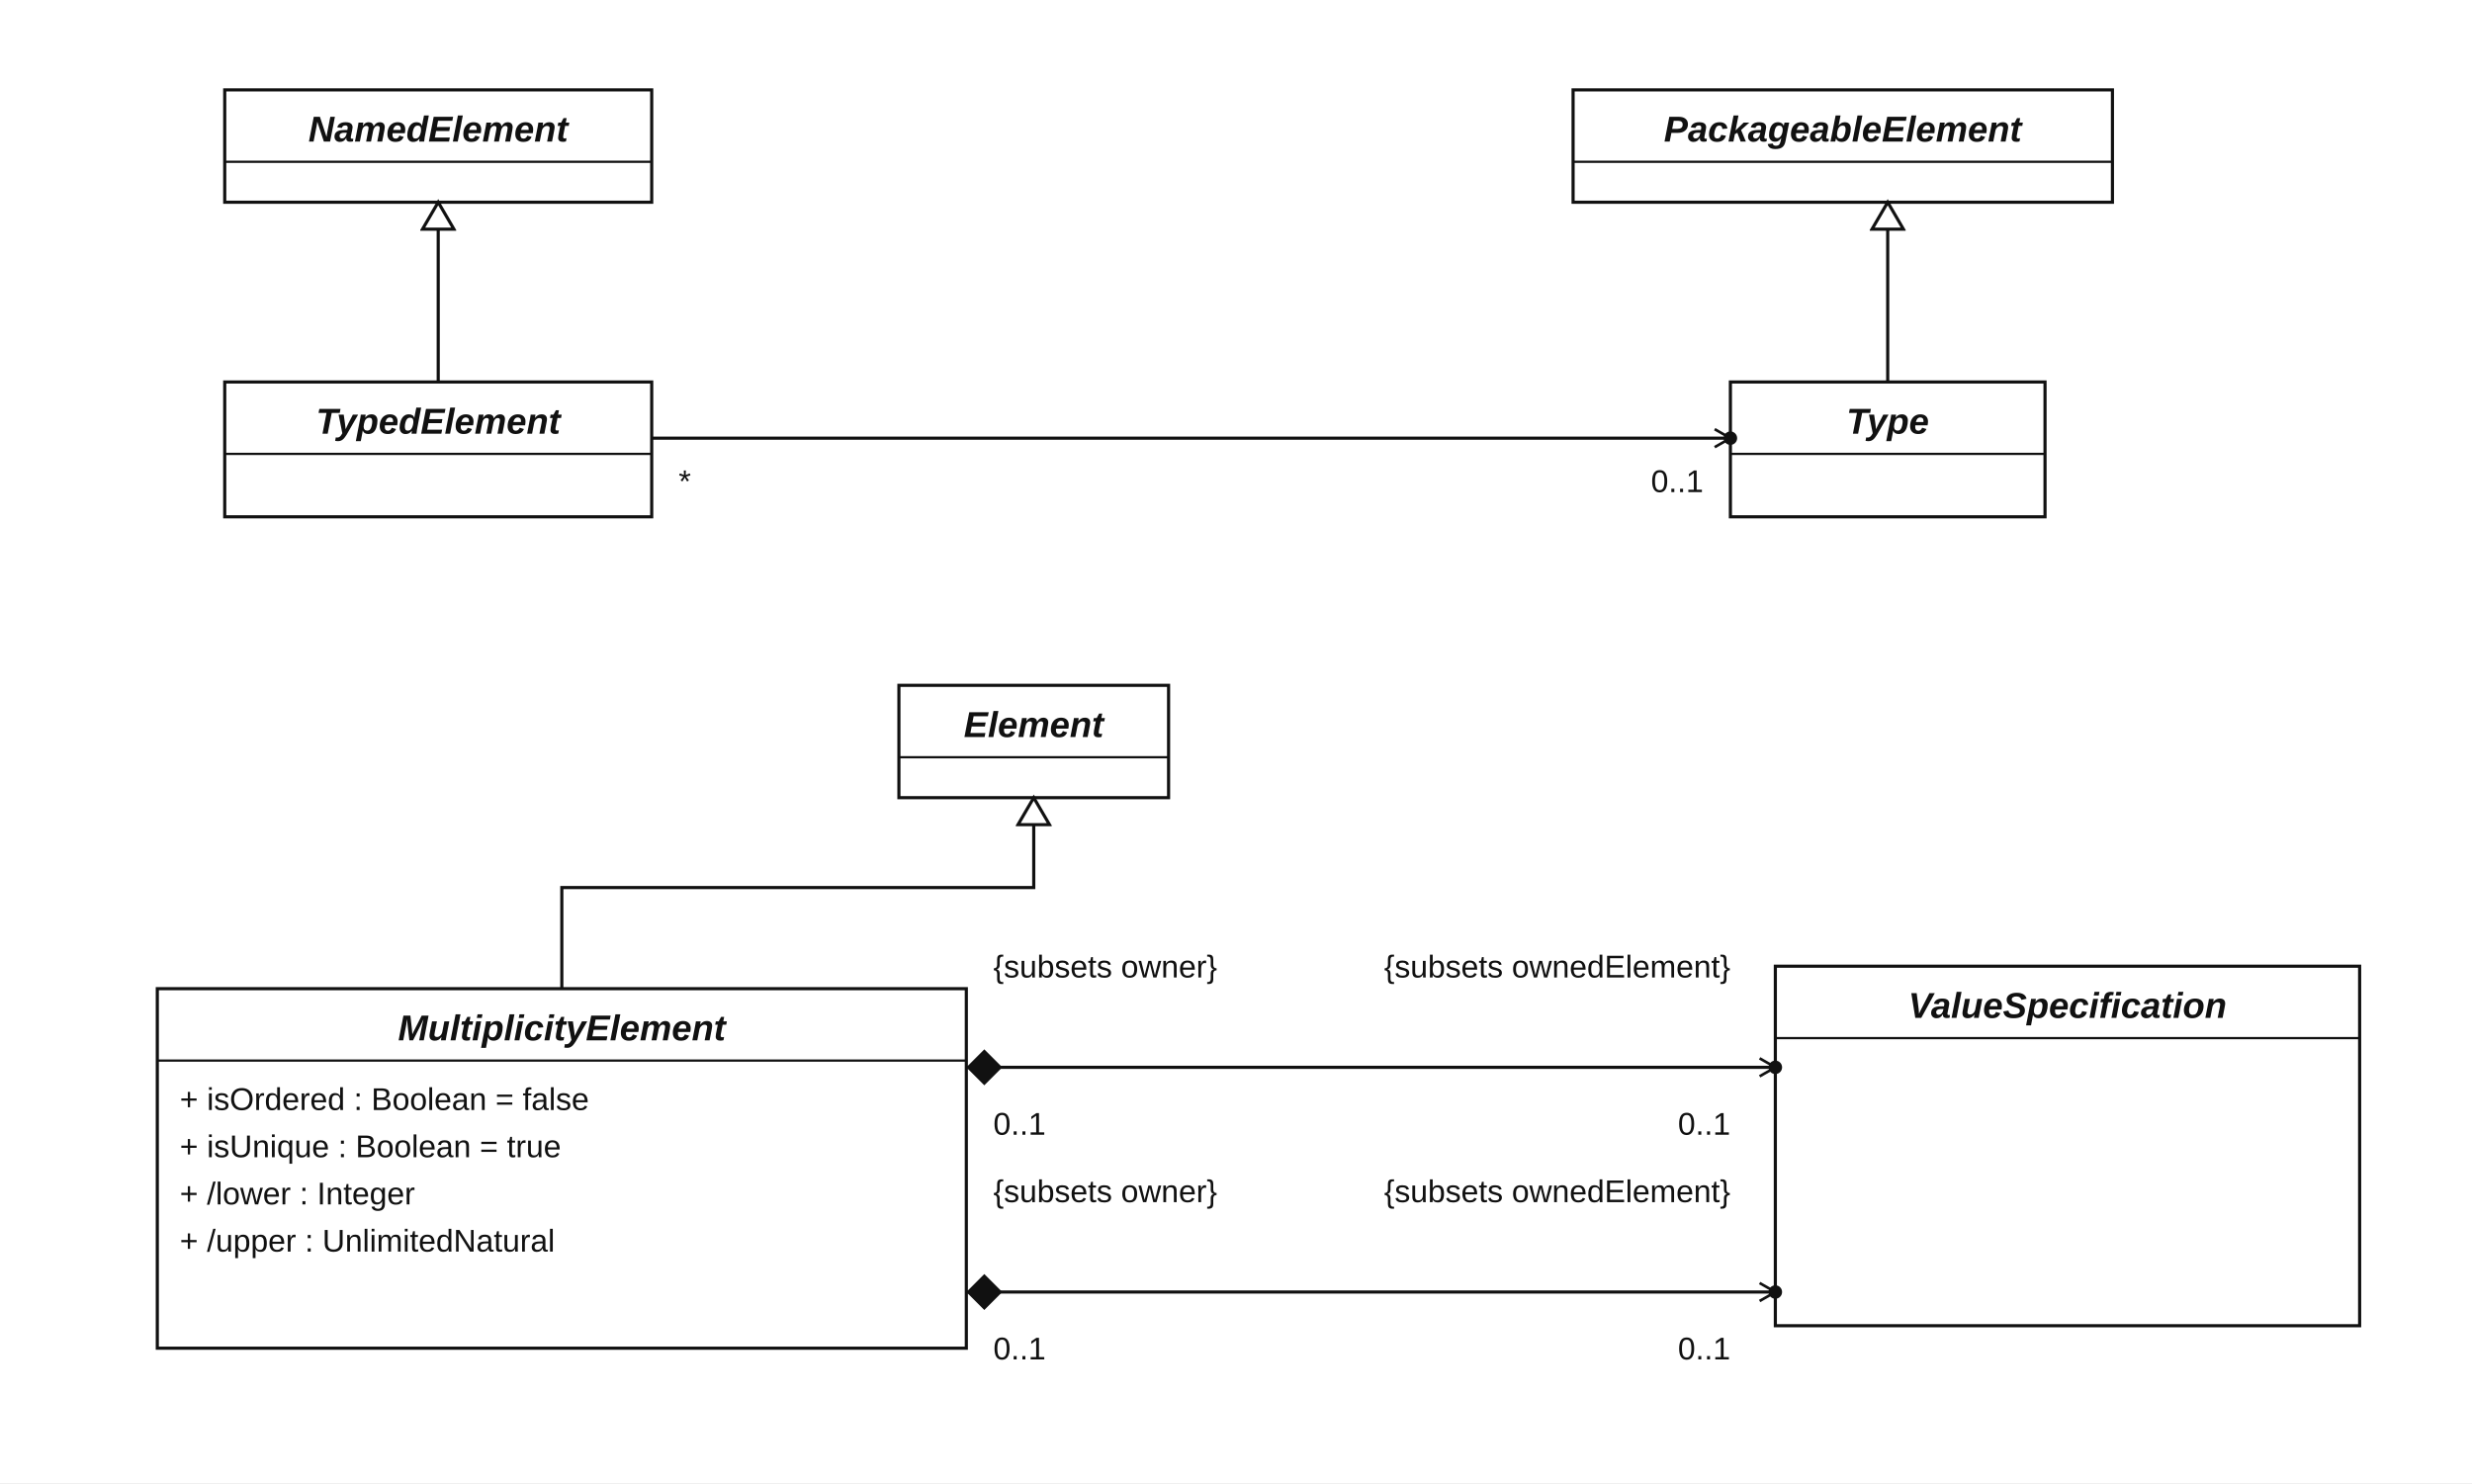
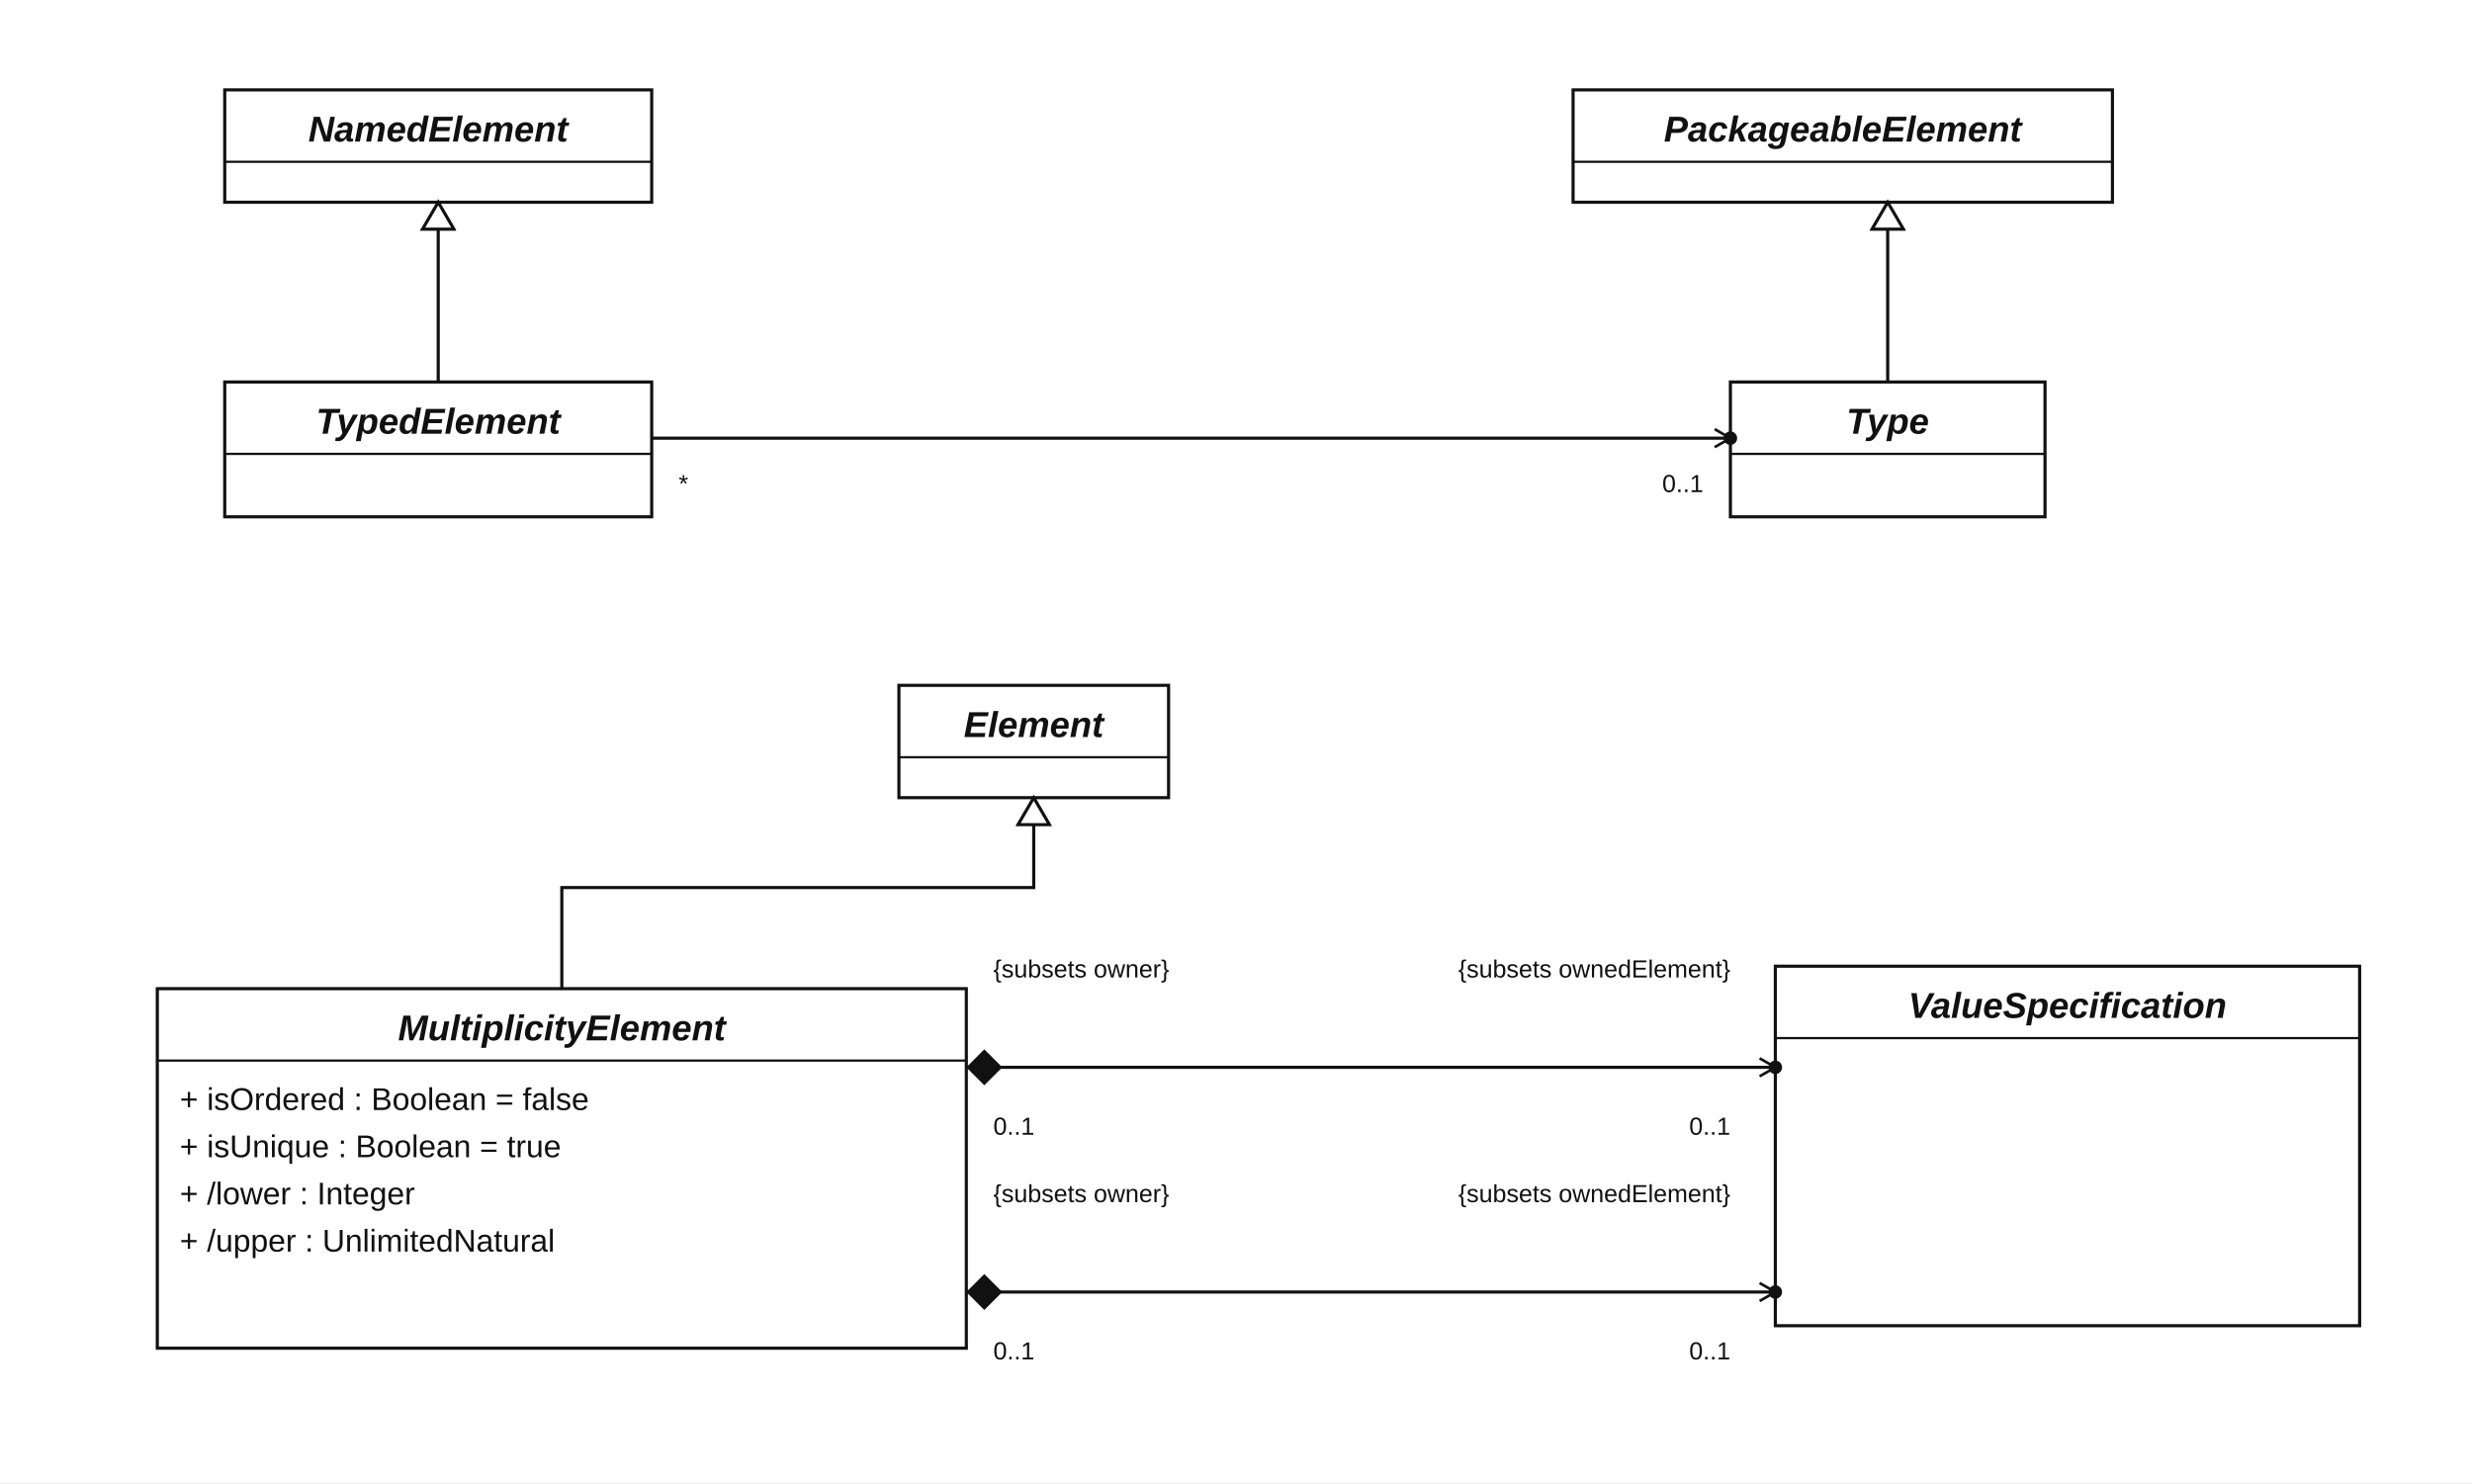
<svg xmlns="http://www.w3.org/2000/svg" width="1100" height="660" viewBox="0 0 1100 660" role="img" aria-labelledby="diagram-title diagram-description" data-figure="7.10">
  <defs>
    <marker id="generalization" markerWidth="15" markerHeight="16" refX="13" refY="8" orient="auto" markerUnits="userSpaceOnUse">
      <path d="M 1 1 L 13 8 L 1 15 Z" fill="#ffffff" stroke="#111111" stroke-width="1.4" />
    </marker>
    <marker id="navigation" markerWidth="9" markerHeight="10" refX="8" refY="5" orient="auto" markerUnits="userSpaceOnUse">
      <path d="M 1 1 L 8 5 L 1 9" fill="none" stroke="context-stroke" stroke-width="1.2" />
    </marker>
    <marker id="navigation-start" markerWidth="9" markerHeight="10" refX="8" refY="5" orient="auto-start-reverse" markerUnits="userSpaceOnUse">
      <path d="M 1 1 L 8 5 L 1 9" fill="none" stroke="context-stroke" stroke-width="1.2" />
    </marker>
    <style>.background, .class-box, .package-box, .note-box { fill: #ffffff; }
  .class-box, .package-box, .note-box, .association, .generalization-line,
  .class-divider, .example-association, .dependency-line, .note-link { stroke: #111111; stroke-width: 1.4; }
  .association, .generalization-line, .class-divider, .example-association,
  .dependency-line, .note-link { fill: none; }
  .class-divider { stroke-width: 1; }
  text { fill: #111111; font-family: Arial, Helvetica, sans-serif; font-size: 16px; }
  .class-name { font-weight: 700; }
  .abstract { font-style: italic; }
-   .attribute, .operation, .association-label, .example-label { font-size: 14px; }
+   .attribute, .operation { font-size: 14px; }
+   .association-end, .association-label, .example-association-group .example-label { font-size: 11px; }
  .end-dot, .composition { fill: #111111; }
  .dependency-line, .note-link { stroke-dasharray: 7 5; }
  .template-signature { stroke-dasharray: 4 3; }
  a { cursor: pointer; }
  a:hover .class-box, a:hover .note-box { fill: #eef3fb; stroke: #1e3a8a; }
  a:focus-visible { outline: none; }
  a:focus-visible .class-box, a:focus-visible .note-box { stroke: #7c3aed; stroke-width: 3; }
  .association, .example-association, .dependency-line { pointer-events: stroke; }
  .association-hitbox { fill: none; stroke: transparent; stroke-width: 12; pointer-events: stroke; }
  .association-group:hover .association, .example-association-group:hover .example-association,
  .dependency-group:hover .dependency-line { stroke: #1e3a8a; stroke-width: 2.2; }
  .association-group:hover text, .example-association-group:hover text,
  .dependency-group:hover text { fill: #1e3a8a; }
  .association-group:hover .end-dot, .association-group:hover .composition,
  .example-association-group:hover .end-dot { fill: #1e3a8a; }
  .association-end { cursor: help; }</style>
  </defs>
  <rect class="background" width="1100" height="660" />
  <a class="class-node" data-classifier="NamedElement" href="../../index.html#/classifier/namedelement" target="_top" aria-label="NamedElement — открыть описание класса">
    <rect class="class-box" x="100" y="40" width="190" height="50" />
    <line class="class-divider" x1="100" y1="72" x2="290" y2="72" />
    <text class="class-name abstract" x="195.0" y="63" text-anchor="middle">NamedElement</text>
  </a>
  <a class="class-node" data-classifier="TypedElement" href="../../index.html#/classifier/typedelement" target="_top" aria-label="TypedElement — открыть описание класса">
    <rect class="class-box" x="100" y="170" width="190" height="60" />
    <line class="class-divider" x1="100" y1="202" x2="290" y2="202" />
    <text class="class-name abstract" x="195.0" y="193" text-anchor="middle">TypedElement</text>
  </a>
  <a class="class-node" data-classifier="PackageableElement" href="../../index.html#/classifier/packageableelement" target="_top" aria-label="PackageableElement — открыть описание класса">
    <rect class="class-box" x="700" y="40" width="240" height="50" />
    <line class="class-divider" x1="700" y1="72" x2="940" y2="72" />
    <text class="class-name abstract" x="820.0" y="63" text-anchor="middle">PackageableElement</text>
  </a>
  <a class="class-node" data-classifier="Type" href="../../index.html#/classifier/type" target="_top" aria-label="Type — открыть описание класса">
    <rect class="class-box" x="770" y="170" width="140" height="60" />
    <line class="class-divider" x1="770" y1="202" x2="910" y2="202" />
    <text class="class-name abstract" x="840.0" y="193" text-anchor="middle">Type</text>
  </a>
  <a class="class-node" data-classifier="Element" href="../../index.html#/classifier/element" target="_top" aria-label="Element — открыть описание класса">
    <rect class="class-box" x="400" y="305" width="120" height="50" />
    <line class="class-divider" x1="400" y1="337" x2="520" y2="337" />
    <text class="class-name abstract" x="460.0" y="328" text-anchor="middle">Element</text>
  </a>
  <a class="class-node" data-classifier="MultiplicityElement" href="../../index.html#/classifier/multiplicityelement" target="_top" aria-label="MultiplicityElement — открыть описание класса">
    <rect class="class-box" x="70" y="440" width="360" height="160" />
    <line class="class-divider" x1="70" y1="472" x2="430" y2="472" />
    <text class="class-name abstract" x="250.0" y="463" text-anchor="middle">MultiplicityElement</text>
    <text class="attribute" x="80" y="494">+ isOrdered : Boolean = false</text>
    <text class="attribute" x="80" y="515">+ isUnique : Boolean = true</text>
    <text class="attribute" x="80" y="536">+ /lower : Integer</text>
    <text class="attribute" x="80" y="557">+ /upper : UnlimitedNatural</text>
  </a>
  <a class="class-node" data-classifier="ValueSpecification" href="../../index.html#/classifier/valuespecification" target="_top" aria-label="ValueSpecification — открыть описание класса">
    <rect class="class-box" x="790" y="430" width="260" height="160" />
    <line class="class-divider" x1="790" y1="462" x2="1050" y2="462" />
    <text class="class-name abstract" x="920.0" y="453" text-anchor="middle">ValueSpecification</text>
  </a>
  <path class="generalization-line" d="M 195 170 V 90" data-child="TypedElement" data-parent="NamedElement" marker-end="url(#generalization)" />
  <path class="generalization-line" d="M 840 170 V 90" data-child="Type" data-parent="PackageableElement" marker-end="url(#generalization)" />
  <path class="generalization-line" d="M 250 440 V 395 H 460 V 355" data-child="MultiplicityElement" data-parent="Element" marker-end="url(#generalization)" />
  <a class="association-link" href="../../index.html#/association/a-type-typedelement" target="_top" aria-label="Открыть описание ассоциации A_type_typedElement">
    <g class="association-group" id="A_type_typedElement">
      <path class="association" d="M 290 195 H 770" marker-end="url(#navigation)" />
      <path class="association-hitbox" d="M 290 195 H 770" aria-hidden="true" />
      <circle class="end-dot" cx="770" cy="195" r="3" />
      <text class="association-end" x="302" y="180" />
      <text class="association-end" x="758" y="180" text-anchor="end" />
      <text class="association-label" x="302" y="219">*</text>
      <text class="association-label" x="758" y="219" text-anchor="end">0..1</text>
    </g>
  </a>
  <a class="association-link" href="../../index.html#/association/a-lowervalue-owninglower" target="_top" aria-label="Открыть описание ассоциации A_lowerValue_owningLower">
    <g class="association-group" id="A_lowerValue_owningLower">
      <path class="association" d="M 430 475 H 790" marker-end="url(#navigation)" />
      <path class="association-hitbox" d="M 430 475 H 790" aria-hidden="true" />
      <polygon class="composition" points="430,475 438,467 446,475 438,483" />
      <circle class="end-dot" cx="790" cy="475" r="3" />
      <text class="association-end" x="442" y="460" />
      <text class="association-end" x="770" y="460" text-anchor="end" />
      <text class="association-label" x="442" y="435">{subsets owner}</text>
      <text class="association-label" x="442" y="505">0..1</text>
      <text class="association-label" x="770" y="435" text-anchor="end">{subsets ownedElement}</text>
      <text class="association-label" x="770" y="505" text-anchor="end">0..1</text>
    </g>
  </a>
  <a class="association-link" href="../../index.html#/association/a-uppervalue-owningupper" target="_top" aria-label="Открыть описание ассоциации A_upperValue_owningUpper">
    <g class="association-group" id="A_upperValue_owningUpper">
      <path class="association" d="M 430 575 H 790" marker-end="url(#navigation)" />
      <path class="association-hitbox" d="M 430 575 H 790" aria-hidden="true" />
      <polygon class="composition" points="430,575 438,567 446,575 438,583" />
      <circle class="end-dot" cx="790" cy="575" r="3" />
      <text class="association-end" x="442" y="560" />
      <text class="association-end" x="770" y="560" text-anchor="end" />
      <text class="association-label" x="442" y="535">{subsets owner}</text>
      <text class="association-label" x="442" y="605">0..1</text>
      <text class="association-label" x="770" y="535" text-anchor="end">{subsets ownedElement}</text>
      <text class="association-label" x="770" y="605" text-anchor="end">0..1</text>
    </g>
  </a>
</svg>
